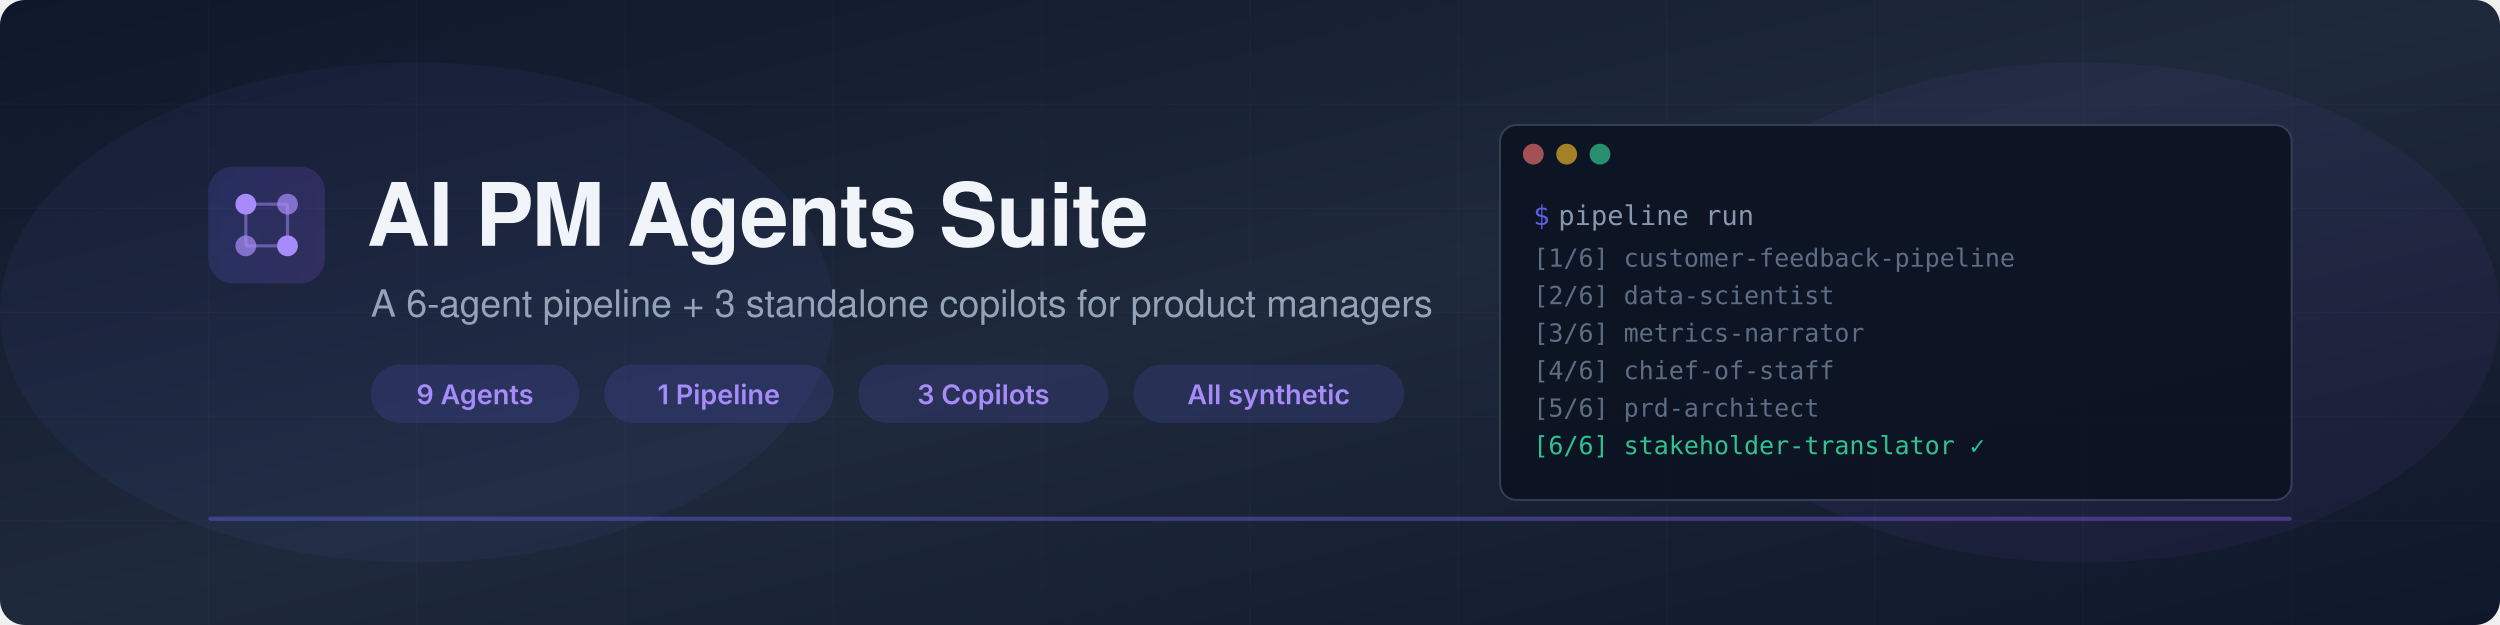
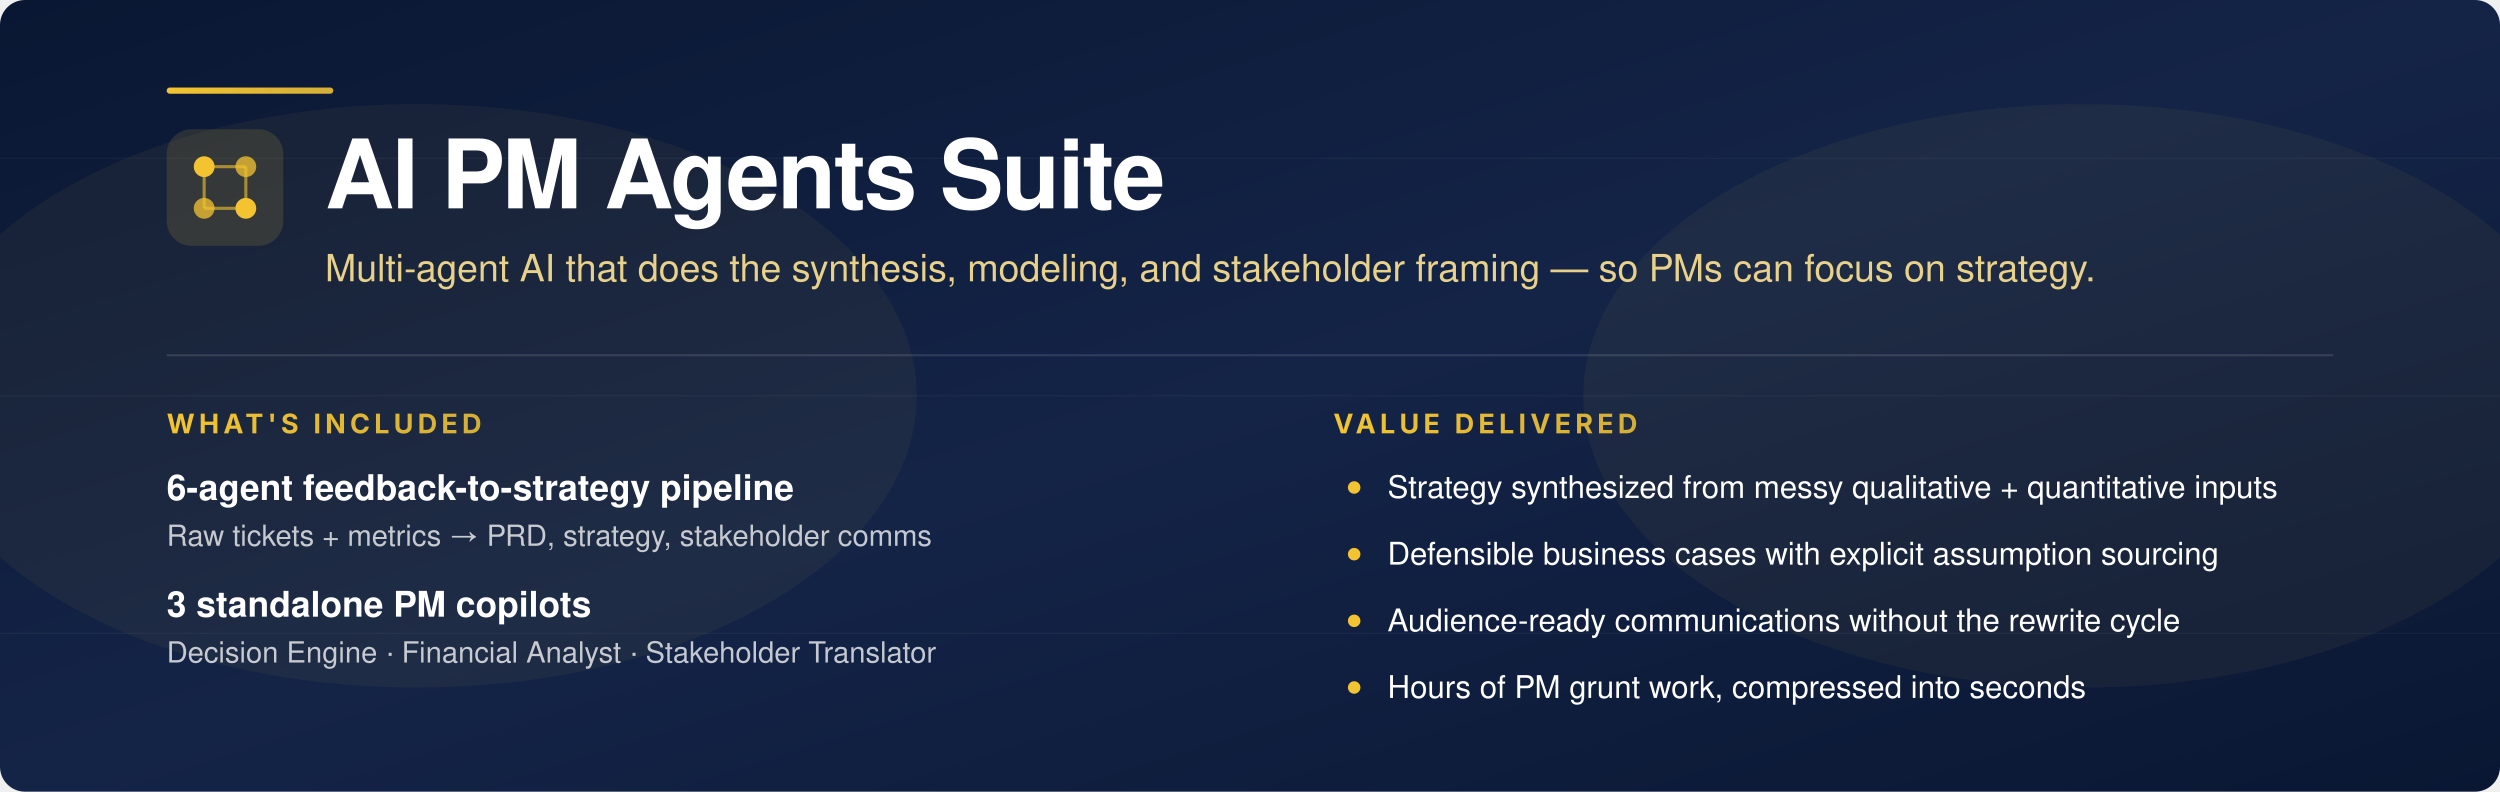
- <svg xmlns="http://www.w3.org/2000/svg" viewBox="0 0 1200 300" fill="none" role="img" aria-label="AI PM Agents Suite — A 6-agent pipeline plus 3 standalone copilots for product managers">
+ <svg xmlns="http://www.w3.org/2000/svg" viewBox="0 0 1200 380" fill="none" role="img" aria-label="AI PM Agents Suite — Multi-agent AI that does the synthesis, modeling, and stakeholder framing for product managers">
  <defs>
    <linearGradient id="bg" x1="0%" y1="0%" x2="100%" y2="100%">
-       <stop offset="0%" style="stop-color:#0f172a" />
-       <stop offset="50%" style="stop-color:#1e293b" />
-       <stop offset="100%" style="stop-color:#0f172a" />
+       <stop offset="0%" style="stop-color:#0a1733" />
+       <stop offset="50%" style="stop-color:#142447" />
+       <stop offset="100%" style="stop-color:#0a1733" />
    </linearGradient>
-     <linearGradient id="accent" x1="0%" y1="0%" x2="100%" y2="0%">
-       <stop offset="0%" style="stop-color:#6366f1" />
-       <stop offset="100%" style="stop-color:#8b5cf6" />
+     <linearGradient id="gold" x1="0%" y1="0%" x2="100%" y2="0%">
+       <stop offset="0%" style="stop-color:#f4c430" />
+       <stop offset="100%" style="stop-color:#d4af37" />
    </linearGradient>
  </defs>
-   <rect width="1200" height="300" fill="url(#bg)" rx="12" />
-   <g opacity="0.04" stroke="#94a3b8" stroke-width="0.5">
-     <line x1="0" y1="50" x2="1200" y2="50" />
-     <line x1="0" y1="100" x2="1200" y2="100" />
-     <line x1="0" y1="150" x2="1200" y2="150" />
-     <line x1="0" y1="200" x2="1200" y2="200" />
-     <line x1="0" y1="250" x2="1200" y2="250" />
-     <line x1="100" y1="0" x2="100" y2="300" />
-     <line x1="200" y1="0" x2="200" y2="300" />
-     <line x1="300" y1="0" x2="300" y2="300" />
-     <line x1="400" y1="0" x2="400" y2="300" />
-     <line x1="500" y1="0" x2="500" y2="300" />
-     <line x1="600" y1="0" x2="600" y2="300" />
-     <line x1="700" y1="0" x2="700" y2="300" />
-     <line x1="800" y1="0" x2="800" y2="300" />
-     <line x1="900" y1="0" x2="900" y2="300" />
-     <line x1="1000" y1="0" x2="1000" y2="300" />
-     <line x1="1100" y1="0" x2="1100" y2="300" />
+   <rect width="1200" height="380" fill="url(#bg)" rx="12" />
+   <g opacity="0.05" stroke="#ffffff" stroke-width="0.5">
+     <line x1="0" y1="76" x2="1200" y2="76" />
+     <line x1="0" y1="190" x2="1200" y2="190" />
+     <line x1="0" y1="304" x2="1200" y2="304" />
  </g>
-   <ellipse cx="200" cy="150" rx="200" ry="120" fill="#6366f1" opacity="0.06" />
-   <ellipse cx="1000" cy="150" rx="200" ry="120" fill="#8b5cf6" opacity="0.06" />
-   <rect x="100" y="248" width="1000" height="2" fill="url(#accent)" rx="1" opacity="0.4" />
-   <g transform="translate(100, 80)">
-     <rect width="56" height="56" rx="12" fill="url(#accent)" opacity="0.18" />
-     <circle cx="18" cy="18" r="5" fill="#a78bfa" />
-     <circle cx="38" cy="18" r="5" fill="#a78bfa" opacity="0.7" />
-     <circle cx="18" cy="38" r="5" fill="#a78bfa" opacity="0.7" />
-     <circle cx="38" cy="38" r="5" fill="#a78bfa" />
-     <line x1="18" y1="18" x2="38" y2="18" stroke="#a78bfa" stroke-width="1.5" opacity="0.5" />
-     <line x1="18" y1="38" x2="38" y2="38" stroke="#a78bfa" stroke-width="1.5" opacity="0.5" />
-     <line x1="18" y1="18" x2="18" y2="38" stroke="#a78bfa" stroke-width="1.5" opacity="0.5" />
-     <line x1="38" y1="18" x2="38" y2="38" stroke="#a78bfa" stroke-width="1.5" opacity="0.5" />
+   <ellipse cx="200" cy="190" rx="240" ry="140" fill="#d4af37" opacity="0.06" />
+   <ellipse cx="1000" cy="190" rx="240" ry="140" fill="#d4af37" opacity="0.06" />
+   <rect x="80" y="42" width="80" height="3" rx="1.5" fill="url(#gold)" />
+   <g transform="translate(80, 62)">
+     <rect width="56" height="56" rx="12" fill="#d4af37" opacity="0.15" />
+     <circle cx="18" cy="18" r="5" fill="#f4c430" />
+     <circle cx="38" cy="18" r="5" fill="#f4c430" opacity="0.75" />
+     <circle cx="18" cy="38" r="5" fill="#f4c430" opacity="0.75" />
+     <circle cx="38" cy="38" r="5" fill="#f4c430" />
+     <line x1="18" y1="18" x2="38" y2="18" stroke="#f4c430" stroke-width="1.5" opacity="0.6" />
+     <line x1="18" y1="38" x2="38" y2="38" stroke="#f4c430" stroke-width="1.5" opacity="0.6" />
+     <line x1="18" y1="18" x2="18" y2="38" stroke="#f4c430" stroke-width="1.5" opacity="0.6" />
+     <line x1="38" y1="18" x2="38" y2="38" stroke="#f4c430" stroke-width="1.5" opacity="0.6" />
  </g>
-   <text x="176" y="118" font-family="-apple-system, BlinkMacSystemFont, Segoe UI, Helvetica, Arial, sans-serif" font-size="42" font-weight="700" fill="#f1f5f9" letter-spacing="-0.5">AI PM Agents Suite</text>
-   <text x="178" y="152" font-family="-apple-system, BlinkMacSystemFont, Segoe UI, Helvetica, Arial, sans-serif" font-size="18" fill="#94a3b8">A 6-agent pipeline + 3 standalone copilots for product managers</text>
-   <g transform="translate(178, 175)">
-     <rect width="100" height="28" rx="14" fill="#6366f1" opacity="0.15" />
-     <text x="50" y="19" text-anchor="middle" font-family="-apple-system, sans-serif" font-size="13" font-weight="600" fill="#a78bfa">9 Agents</text>
+   <text x="156" y="100" font-family="-apple-system, BlinkMacSystemFont, Segoe UI, Helvetica, Arial, sans-serif" font-size="46" font-weight="800" fill="#ffffff" letter-spacing="-1">AI PM Agents Suite</text>
+   <text x="156" y="135" font-family="-apple-system, BlinkMacSystemFont, Segoe UI, Helvetica, Arial, sans-serif" font-size="18" font-weight="400" fill="#e8d18a">Multi-agent AI that does the synthesis, modeling, and stakeholder framing — so PMs can focus on strategy.</text>
+   <rect x="80" y="170" width="1040" height="1" fill="#ffffff" opacity="0.12" />
+   <text x="80" y="208" font-family="-apple-system, sans-serif" font-size="13" font-weight="700" fill="url(#gold)" letter-spacing="2">WHAT'S INCLUDED</text>
+   <g font-family="-apple-system, BlinkMacSystemFont, Segoe UI, Helvetica, Arial, sans-serif" fill="#ffffff">
+     <text x="80" y="240" font-size="17" font-weight="600">6-agent feedback-to-strategy pipeline</text>
+     <text x="80" y="262" font-size="14" font-weight="400" opacity="0.75">Raw tickets + metrics → PRD, strategy, stakeholder comms</text>
+     <text x="80" y="296" font-size="17" font-weight="600">3 standalone PM copilots</text>
+     <text x="80" y="318" font-size="14" font-weight="400" opacity="0.75">Decision Engine · Financial Analyst · Stakeholder Translator</text>
  </g>
-   <g transform="translate(290, 175)">
-     <rect width="110" height="28" rx="14" fill="#6366f1" opacity="0.15" />
-     <text x="55" y="19" text-anchor="middle" font-family="-apple-system, sans-serif" font-size="13" font-weight="600" fill="#a78bfa">1 Pipeline</text>
-   </g>
-   <g transform="translate(412, 175)">
-     <rect width="120" height="28" rx="14" fill="#6366f1" opacity="0.15" />
-     <text x="60" y="19" text-anchor="middle" font-family="-apple-system, sans-serif" font-size="13" font-weight="600" fill="#a78bfa">3 Copilots</text>
-   </g>
-   <g transform="translate(544, 175)">
-     <rect width="130" height="28" rx="14" fill="#6366f1" opacity="0.15" />
-     <text x="65" y="19" text-anchor="middle" font-family="-apple-system, sans-serif" font-size="13" font-weight="600" fill="#a78bfa">All synthetic</text>
-   </g>
-   <g transform="translate(720, 60)" opacity="0.9">
-     <rect width="380" height="180" rx="8" fill="#0b1220" stroke="#334155" stroke-width="1" />
-     <circle cx="16" cy="14" r="5" fill="#f87171" opacity="0.7" />
-     <circle cx="32" cy="14" r="5" fill="#fbbf24" opacity="0.7" />
-     <circle cx="48" cy="14" r="5" fill="#34d399" opacity="0.7" />
-     <text x="16" y="48" font-family="Consolas, Monaco, monospace" font-size="13" fill="#6366f1">$</text>
-     <text x="28" y="48" font-family="Consolas, Monaco, monospace" font-size="13" fill="#94a3b8"> pipeline run</text>
-     <text x="16" y="68" font-family="Consolas, Monaco, monospace" font-size="12" fill="#64748b">  [1/6] customer-feedback-pipeline</text>
-     <text x="16" y="86" font-family="Consolas, Monaco, monospace" font-size="12" fill="#64748b">  [2/6] data-scientist</text>
-     <text x="16" y="104" font-family="Consolas, Monaco, monospace" font-size="12" fill="#64748b">  [3/6] metrics-narrator</text>
-     <text x="16" y="122" font-family="Consolas, Monaco, monospace" font-size="12" fill="#64748b">  [4/6] chief-of-staff</text>
-     <text x="16" y="140" font-family="Consolas, Monaco, monospace" font-size="12" fill="#64748b">  [5/6] prd-architect</text>
-     <text x="16" y="158" font-family="Consolas, Monaco, monospace" font-size="12" fill="#34d399">  [6/6] stakeholder-translator  ✓</text>
+   <text x="640" y="208" font-family="-apple-system, sans-serif" font-size="13" font-weight="700" fill="url(#gold)" letter-spacing="2">VALUE DELIVERED</text>
+   <g font-family="-apple-system, BlinkMacSystemFont, Segoe UI, Helvetica, Arial, sans-serif" fill="#ffffff" font-size="15" font-weight="500">
+     <circle cx="650" cy="234" r="3" fill="#f4c430" />
+     <text x="666" y="239">Strategy synthesized from messy qualitative + quantitative inputs</text>
+     <circle cx="650" cy="266" r="3" fill="#f4c430" />
+     <text x="666" y="271">Defensible business cases with explicit assumption sourcing</text>
+     <circle cx="650" cy="298" r="3" fill="#f4c430" />
+     <text x="666" y="303">Audience-ready communications without the rewrite cycle</text>
+     <circle cx="650" cy="330" r="3" fill="#f4c430" />
+     <text x="666" y="335">Hours of PM grunt work, compressed into seconds</text>
  </g>
</svg>
